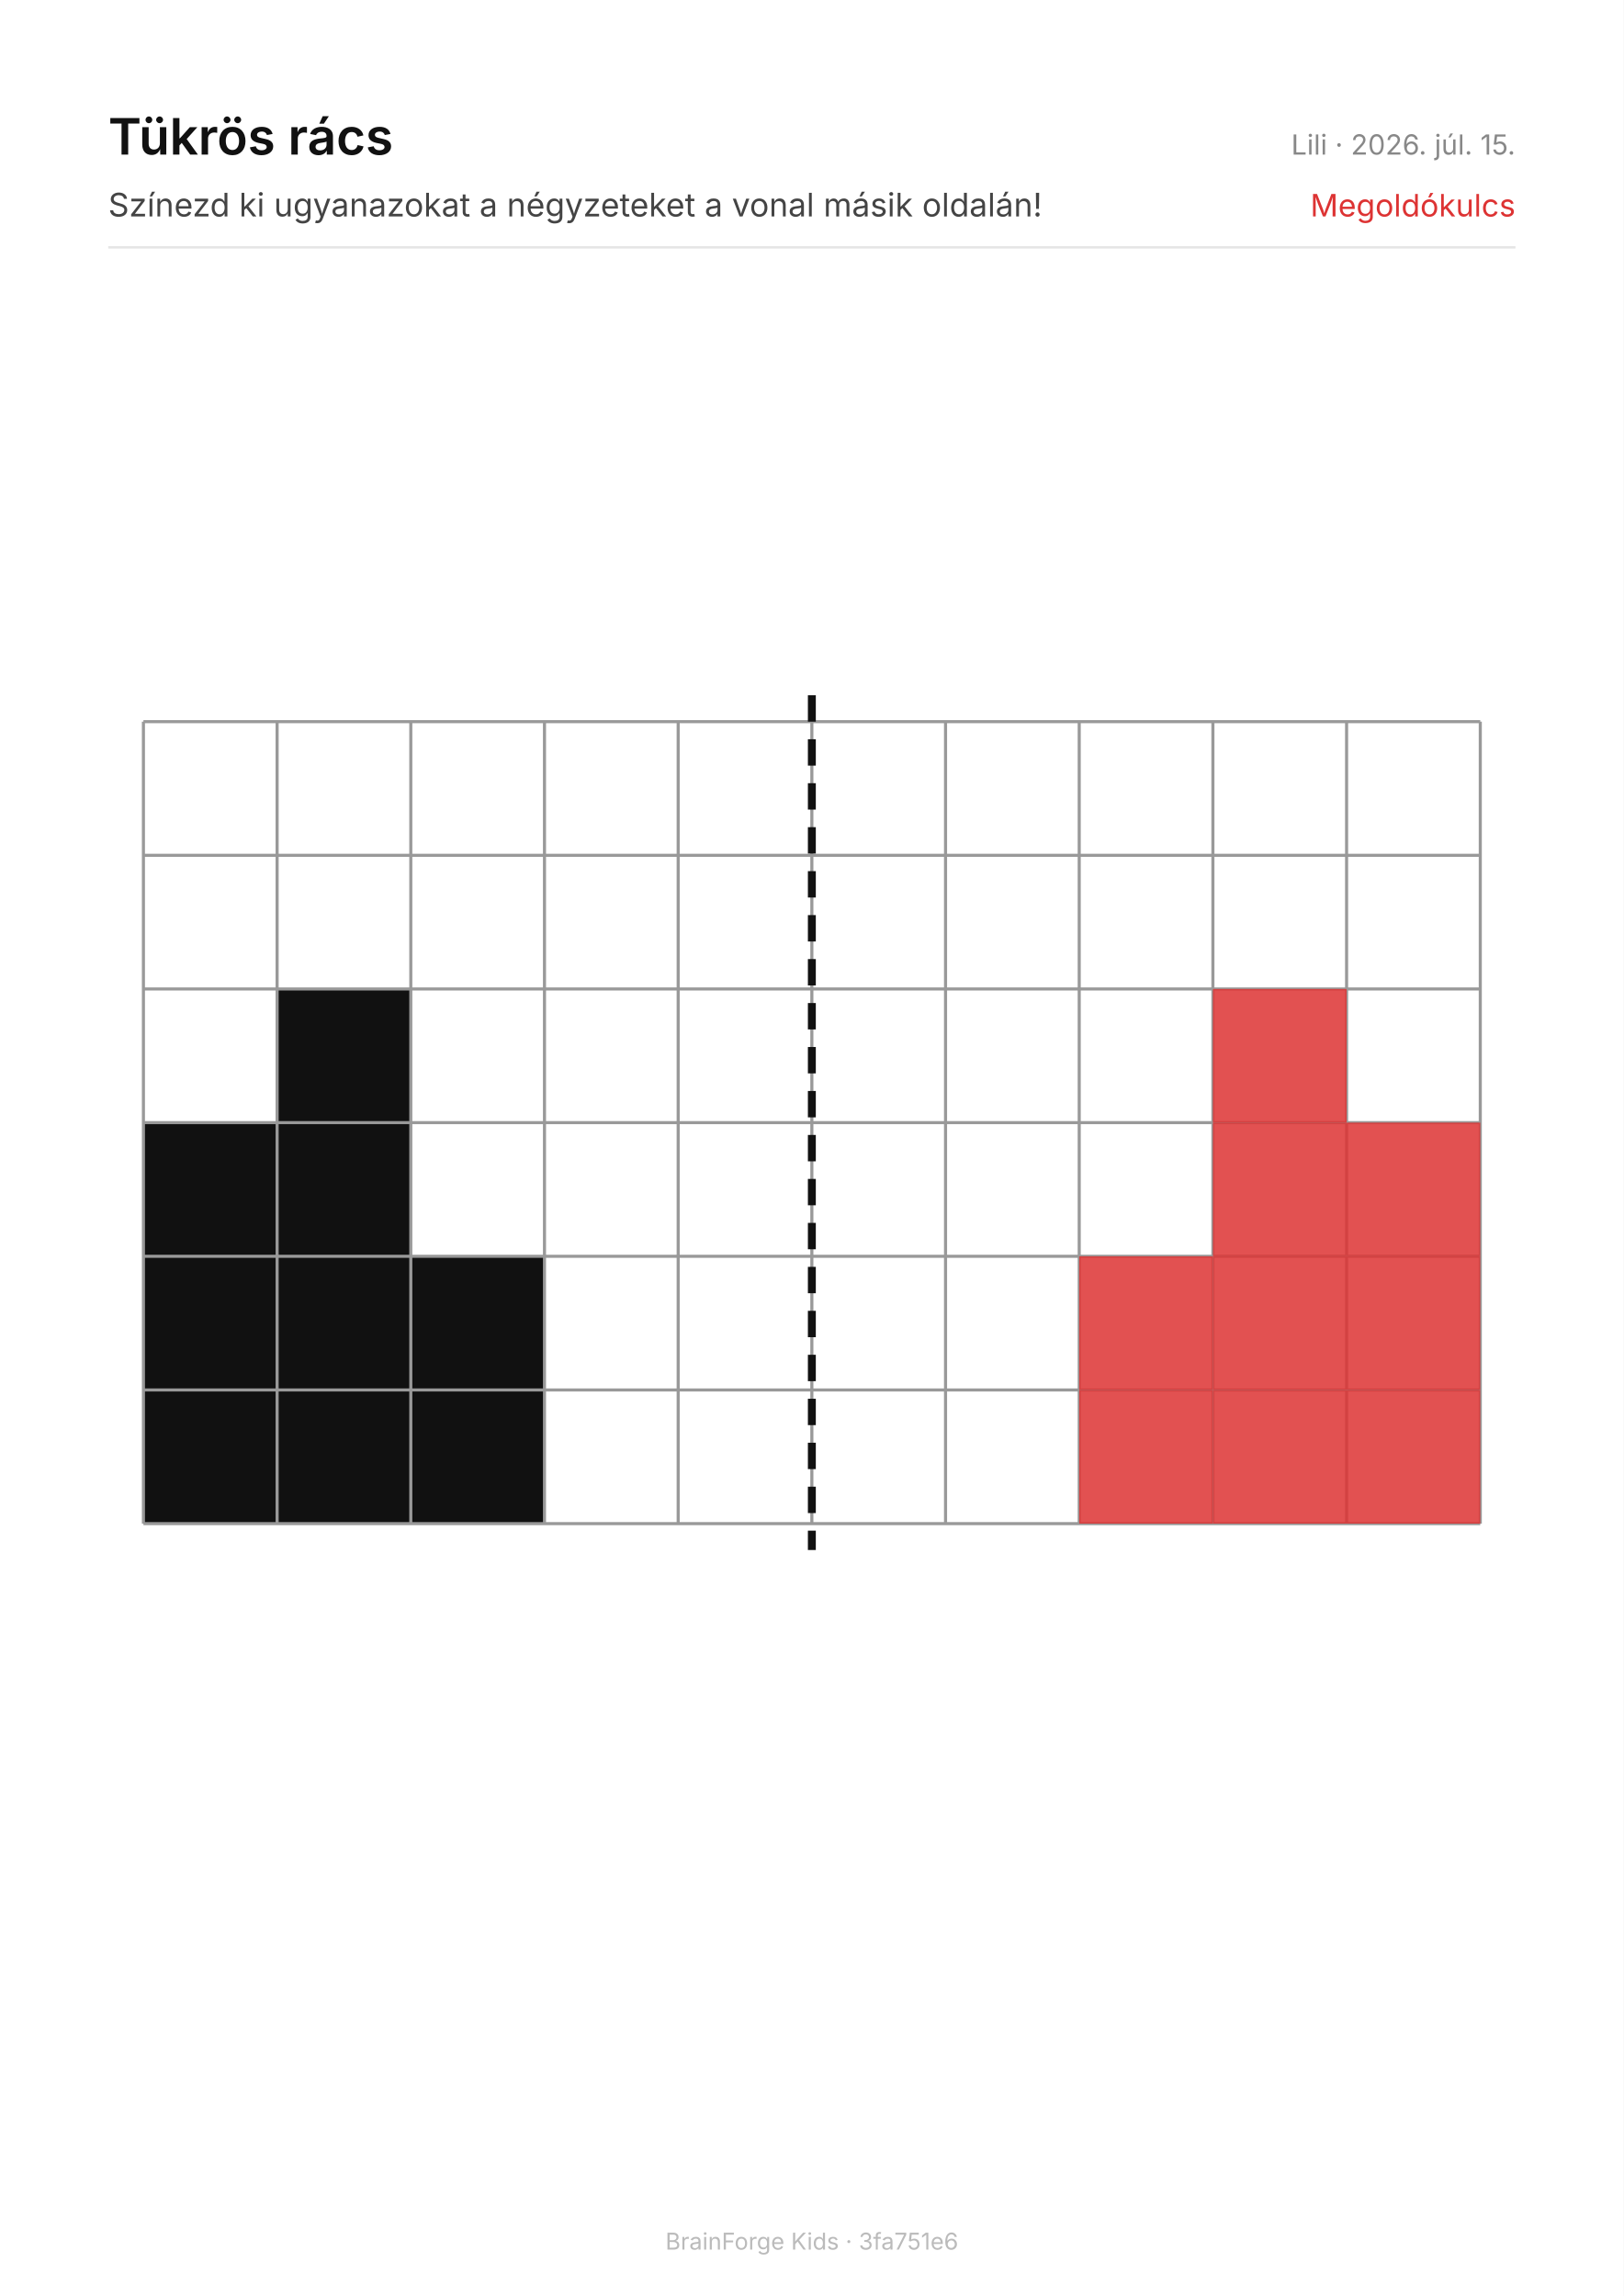
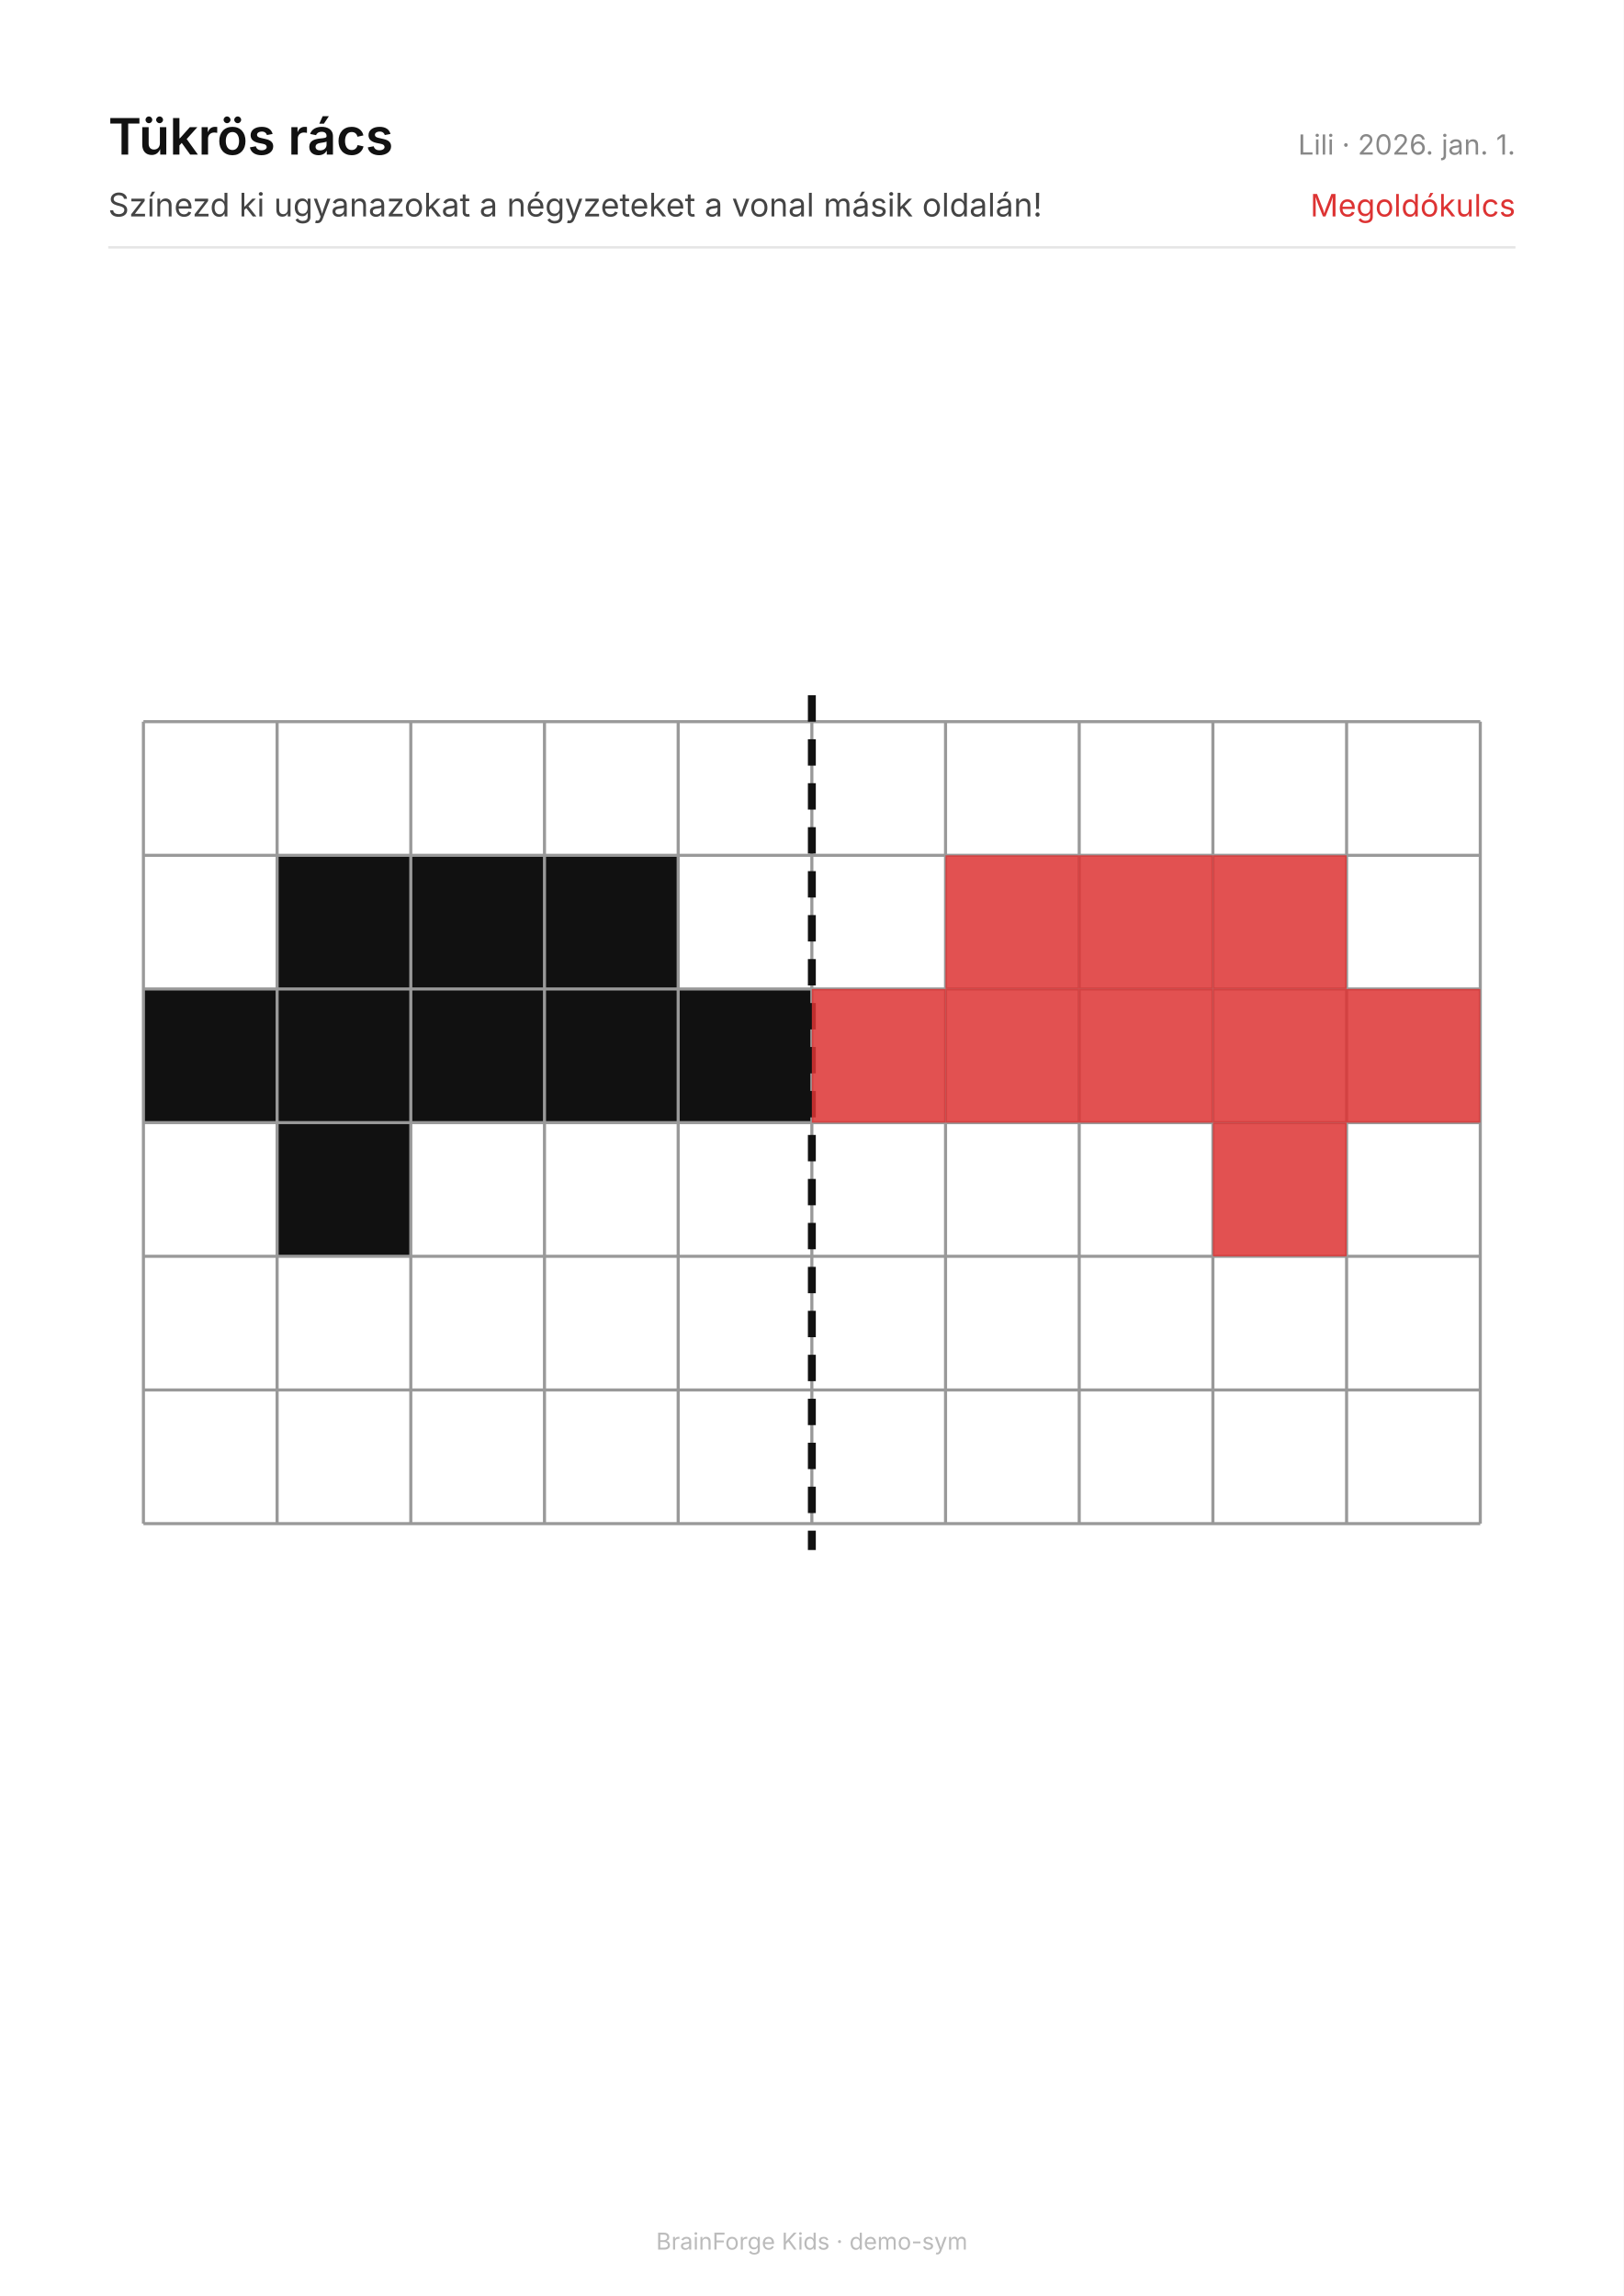
<svg xmlns="http://www.w3.org/2000/svg" width="210mm" height="297mm" viewBox="0 0 210 297" font-family="system-ui, -apple-system, sans-serif">
  <rect width="210" height="297" fill="#fff" />
  <text x="14" y="20" font-size="6.5" font-weight="600" fill="#111">Tükrös rács</text>
-   <text x="196" y="20" font-size="3.6" fill="#888" text-anchor="end">Lili  ·  2026. júl. 15.</text>
+   <text x="196" y="20" font-size="3.6" fill="#888" text-anchor="end">Lili  ·  2026. jan. 1.</text>
  <text x="14" y="28" font-size="4.2" fill="#444">Színezd ki ugyanazokat a négyzeteket a vonal másik oldalán!</text>
  <line x1="14" y1="32" x2="196" y2="32" stroke="#e5e5e5" stroke-width="0.3" />
  <text x="196" y="28" font-size="4" fill="#d33" text-anchor="end">Megoldókulcs</text>
  <g transform="translate(14.00 40.00) scale(1.1375)">
    <g>
-       <rect x="19.20" y="122.90" width="15.20" height="15.20" fill="#111" />
-       <rect x="34.40" y="122.90" width="15.20" height="15.20" fill="#111" />
-       <rect x="4" y="122.90" width="15.20" height="15.20" fill="#111" />
-       <rect x="19.20" y="107.70" width="15.20" height="15.20" fill="#111" />
-       <rect x="4" y="107.70" width="15.20" height="15.20" fill="#111" />
-       <rect x="4" y="92.50" width="15.20" height="15.20" fill="#111" />
+       <rect x="19.20" y="77.30" width="15.20" height="15.20" fill="#111" />
+       <rect x="4" y="77.30" width="15.20" height="15.20" fill="#111" />
+       <rect x="34.40" y="77.30" width="15.20" height="15.20" fill="#111" />
+       <rect x="34.40" y="62.10" width="15.20" height="15.20" fill="#111" />
+       <rect x="49.60" y="62.10" width="15.20" height="15.20" fill="#111" />
+       <rect x="49.60" y="77.30" width="15.20" height="15.20" fill="#111" />
      <rect x="19.20" y="92.50" width="15.20" height="15.20" fill="#111" />
-       <rect x="19.20" y="77.30" width="15.20" height="15.20" fill="#111" />
-       <rect x="34.40" y="107.70" width="15.20" height="15.20" fill="#111" />
+       <rect x="19.20" y="62.10" width="15.20" height="15.20" fill="#111" />
+       <rect x="64.80" y="77.30" width="15.20" height="15.20" fill="#111" />
      <path d="M 4 46.9 L 4 138.1" stroke="#999" stroke-width="0.35" fill="none" />
      <path d="M 19.2 46.9 L 19.2 138.1" stroke="#999" stroke-width="0.35" fill="none" />
      <path d="M 34.4 46.9 L 34.4 138.1" stroke="#999" stroke-width="0.35" fill="none" />
      <path d="M 49.6 46.9 L 49.6 138.1" stroke="#999" stroke-width="0.35" fill="none" />
      <path d="M 64.8 46.9 L 64.8 138.1" stroke="#999" stroke-width="0.35" fill="none" />
      <path d="M 80 46.9 L 80 138.1" stroke="#999" stroke-width="0.35" fill="none" />
      <path d="M 95.2 46.9 L 95.2 138.1" stroke="#999" stroke-width="0.35" fill="none" />
      <path d="M 110.4 46.9 L 110.4 138.1" stroke="#999" stroke-width="0.35" fill="none" />
      <path d="M 125.6 46.9 L 125.6 138.1" stroke="#999" stroke-width="0.35" fill="none" />
      <path d="M 140.8 46.9 L 140.8 138.1" stroke="#999" stroke-width="0.35" fill="none" />
      <path d="M 156 46.9 L 156 138.1" stroke="#999" stroke-width="0.35" fill="none" />
      <path d="M 4 46.9 L 156 46.9" stroke="#999" stroke-width="0.35" fill="none" />
      <path d="M 4 62.1 L 156 62.1" stroke="#999" stroke-width="0.35" fill="none" />
      <path d="M 4 77.3 L 156 77.3" stroke="#999" stroke-width="0.35" fill="none" />
      <path d="M 4 92.5 L 156 92.5" stroke="#999" stroke-width="0.35" fill="none" />
      <path d="M 4 107.7 L 156 107.7" stroke="#999" stroke-width="0.35" fill="none" />
      <path d="M 4 122.9 L 156 122.9" stroke="#999" stroke-width="0.35" fill="none" />
      <path d="M 4 138.1 L 156 138.1" stroke="#999" stroke-width="0.35" fill="none" />
      <path d="M 80 43.9 L 80 141.1" stroke="#111" stroke-width="0.90" stroke-dasharray="3 2" fill="none" />
-       <rect x="125.60" y="122.90" width="15.20" height="15.20" fill="#d33" opacity="0.85" />
-       <rect x="110.40" y="122.90" width="15.20" height="15.20" fill="#d33" opacity="0.85" />
-       <rect x="140.80" y="122.90" width="15.20" height="15.20" fill="#d33" opacity="0.85" />
-       <rect x="125.60" y="107.70" width="15.20" height="15.20" fill="#d33" opacity="0.85" />
-       <rect x="140.80" y="107.70" width="15.20" height="15.20" fill="#d33" opacity="0.85" />
-       <rect x="140.80" y="92.50" width="15.20" height="15.20" fill="#d33" opacity="0.85" />
+       <rect x="125.60" y="77.30" width="15.20" height="15.20" fill="#d33" opacity="0.85" />
+       <rect x="140.80" y="77.30" width="15.20" height="15.20" fill="#d33" opacity="0.85" />
+       <rect x="110.40" y="77.30" width="15.20" height="15.20" fill="#d33" opacity="0.85" />
+       <rect x="110.40" y="62.10" width="15.20" height="15.20" fill="#d33" opacity="0.85" />
+       <rect x="95.20" y="62.10" width="15.20" height="15.20" fill="#d33" opacity="0.85" />
+       <rect x="95.20" y="77.30" width="15.20" height="15.20" fill="#d33" opacity="0.85" />
      <rect x="125.60" y="92.50" width="15.20" height="15.20" fill="#d33" opacity="0.85" />
-       <rect x="125.60" y="77.30" width="15.20" height="15.20" fill="#d33" opacity="0.85" />
-       <rect x="110.40" y="107.70" width="15.20" height="15.20" fill="#d33" opacity="0.85" />
+       <rect x="125.60" y="62.10" width="15.20" height="15.20" fill="#d33" opacity="0.85" />
+       <rect x="80" y="77.30" width="15.20" height="15.20" fill="#d33" opacity="0.85" />
    </g>
  </g>
-   <text x="105" y="291" font-size="3" fill="#bbb" text-anchor="middle">BrainForge Kids · 3fa751e6</text>
+   <text x="105" y="291" font-size="3" fill="#bbb" text-anchor="middle">BrainForge Kids · demo-sym</text>
</svg>
